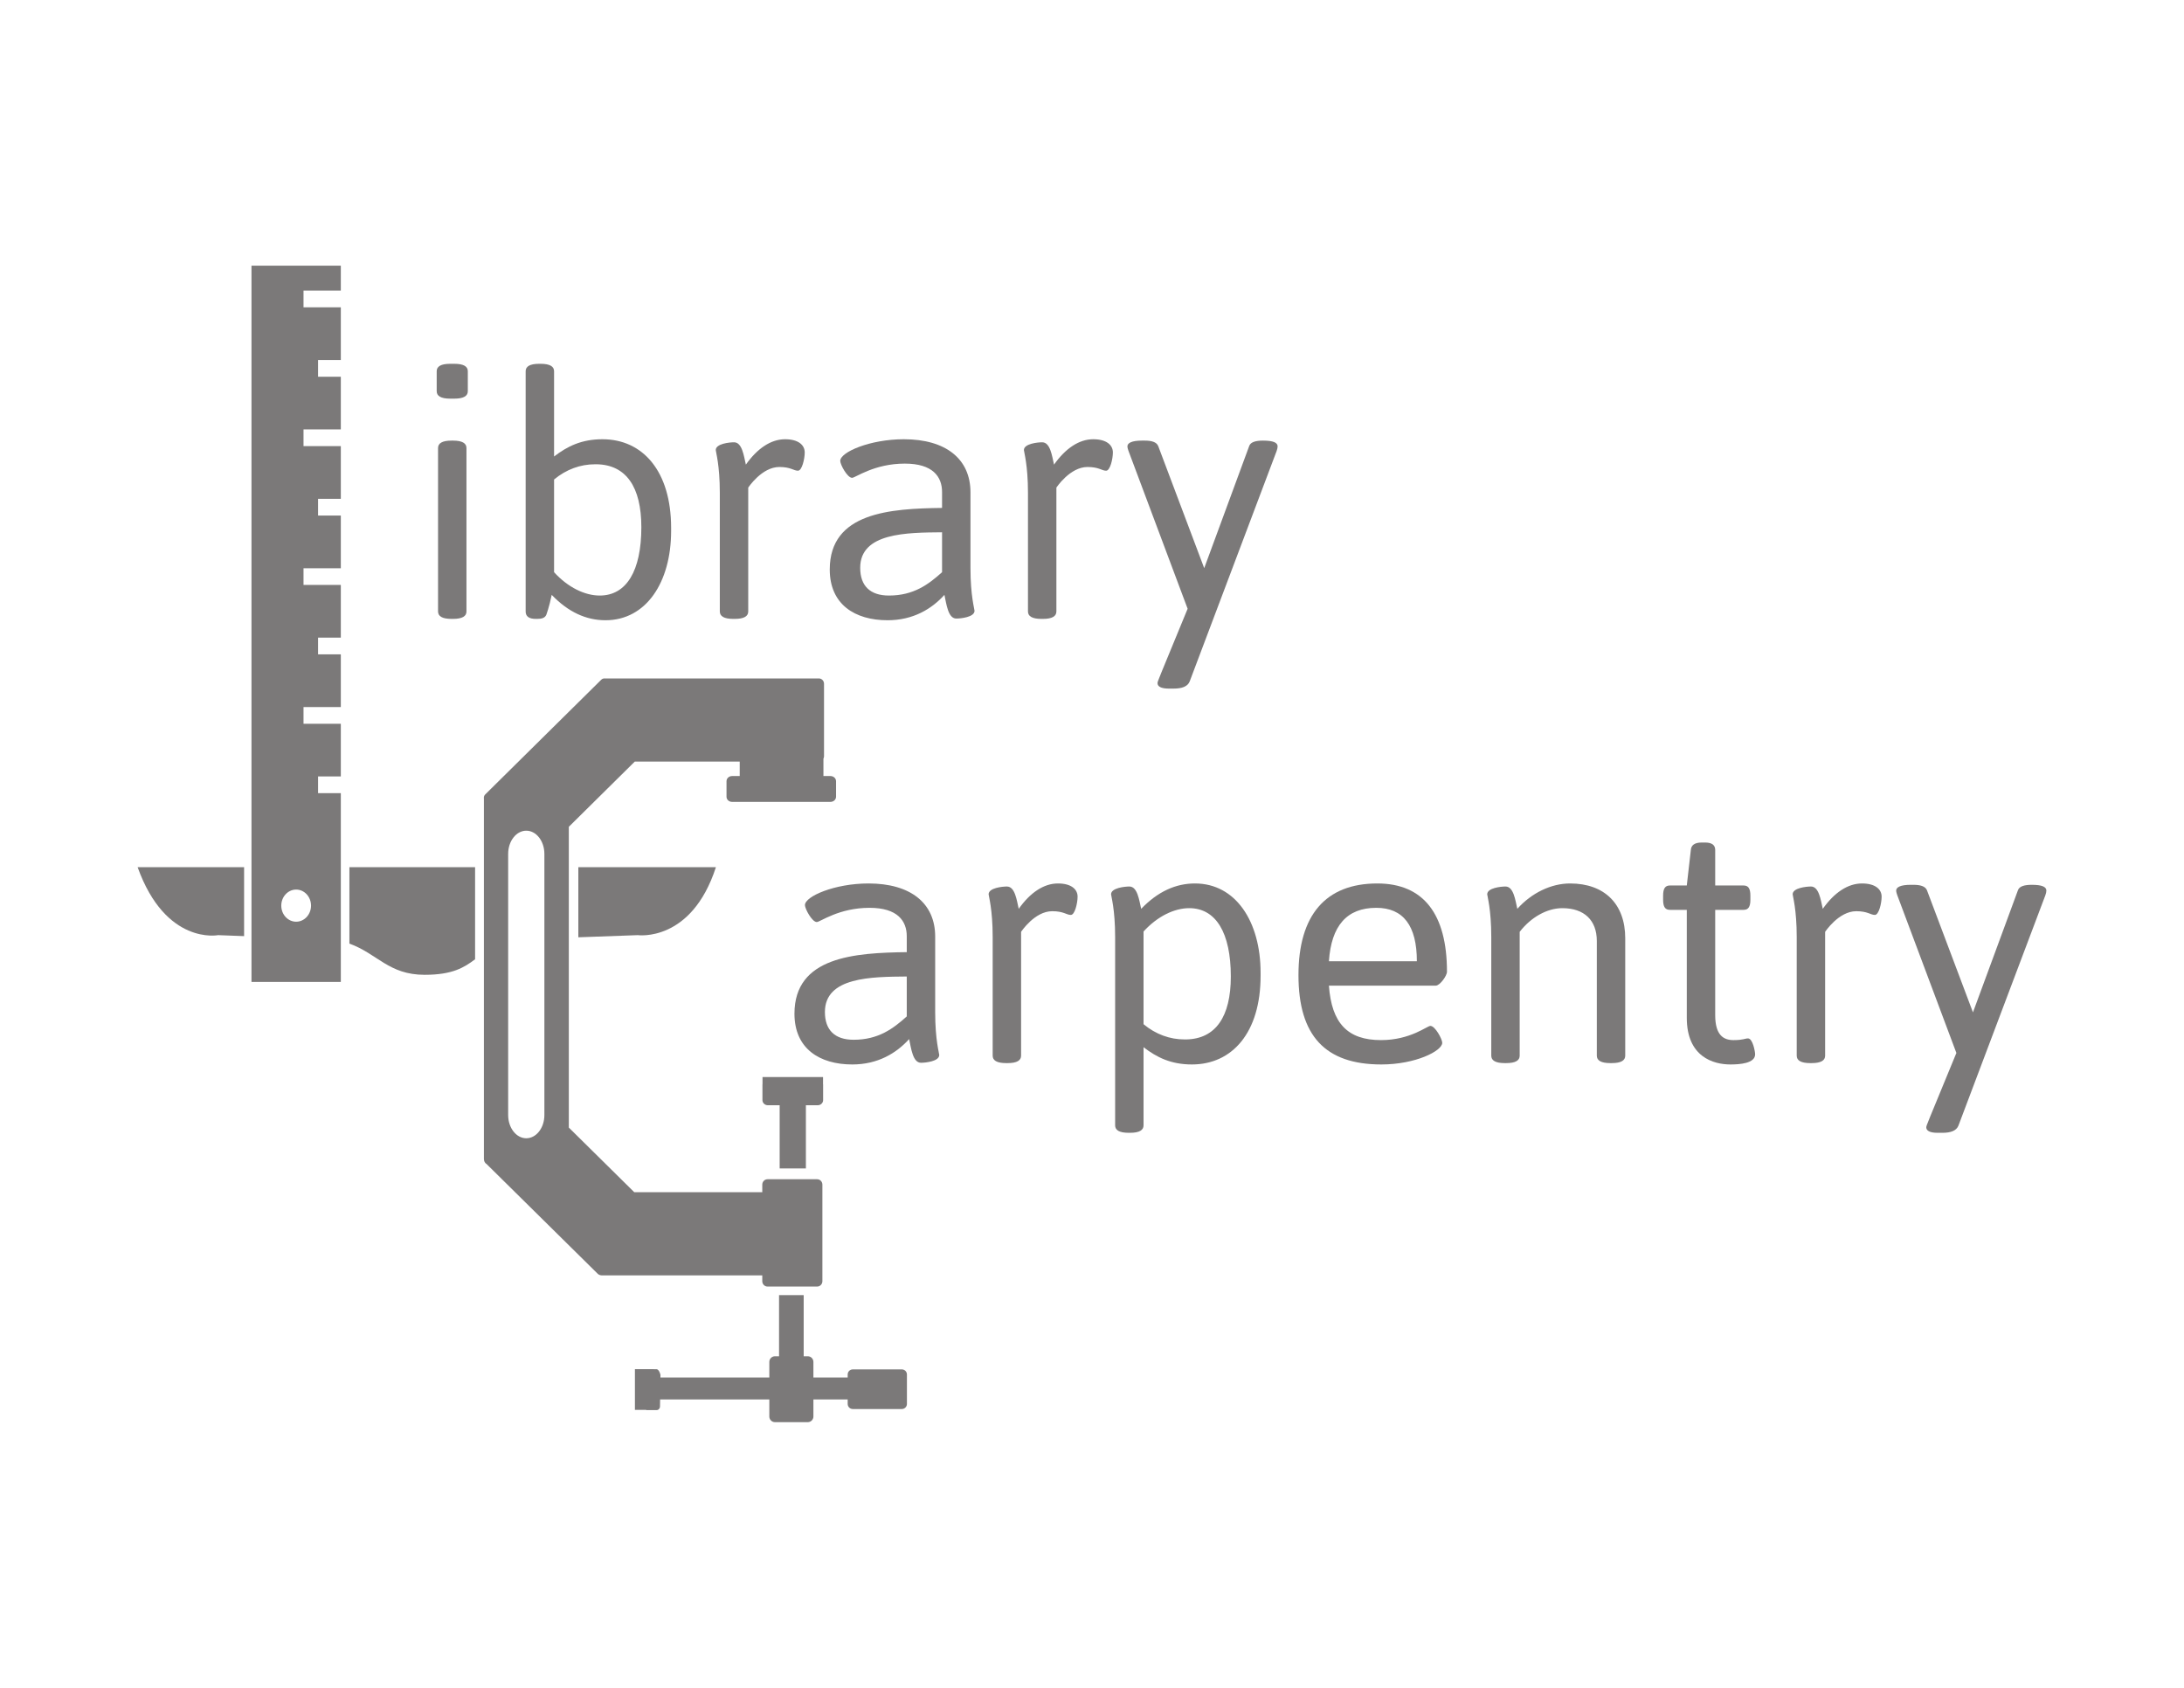
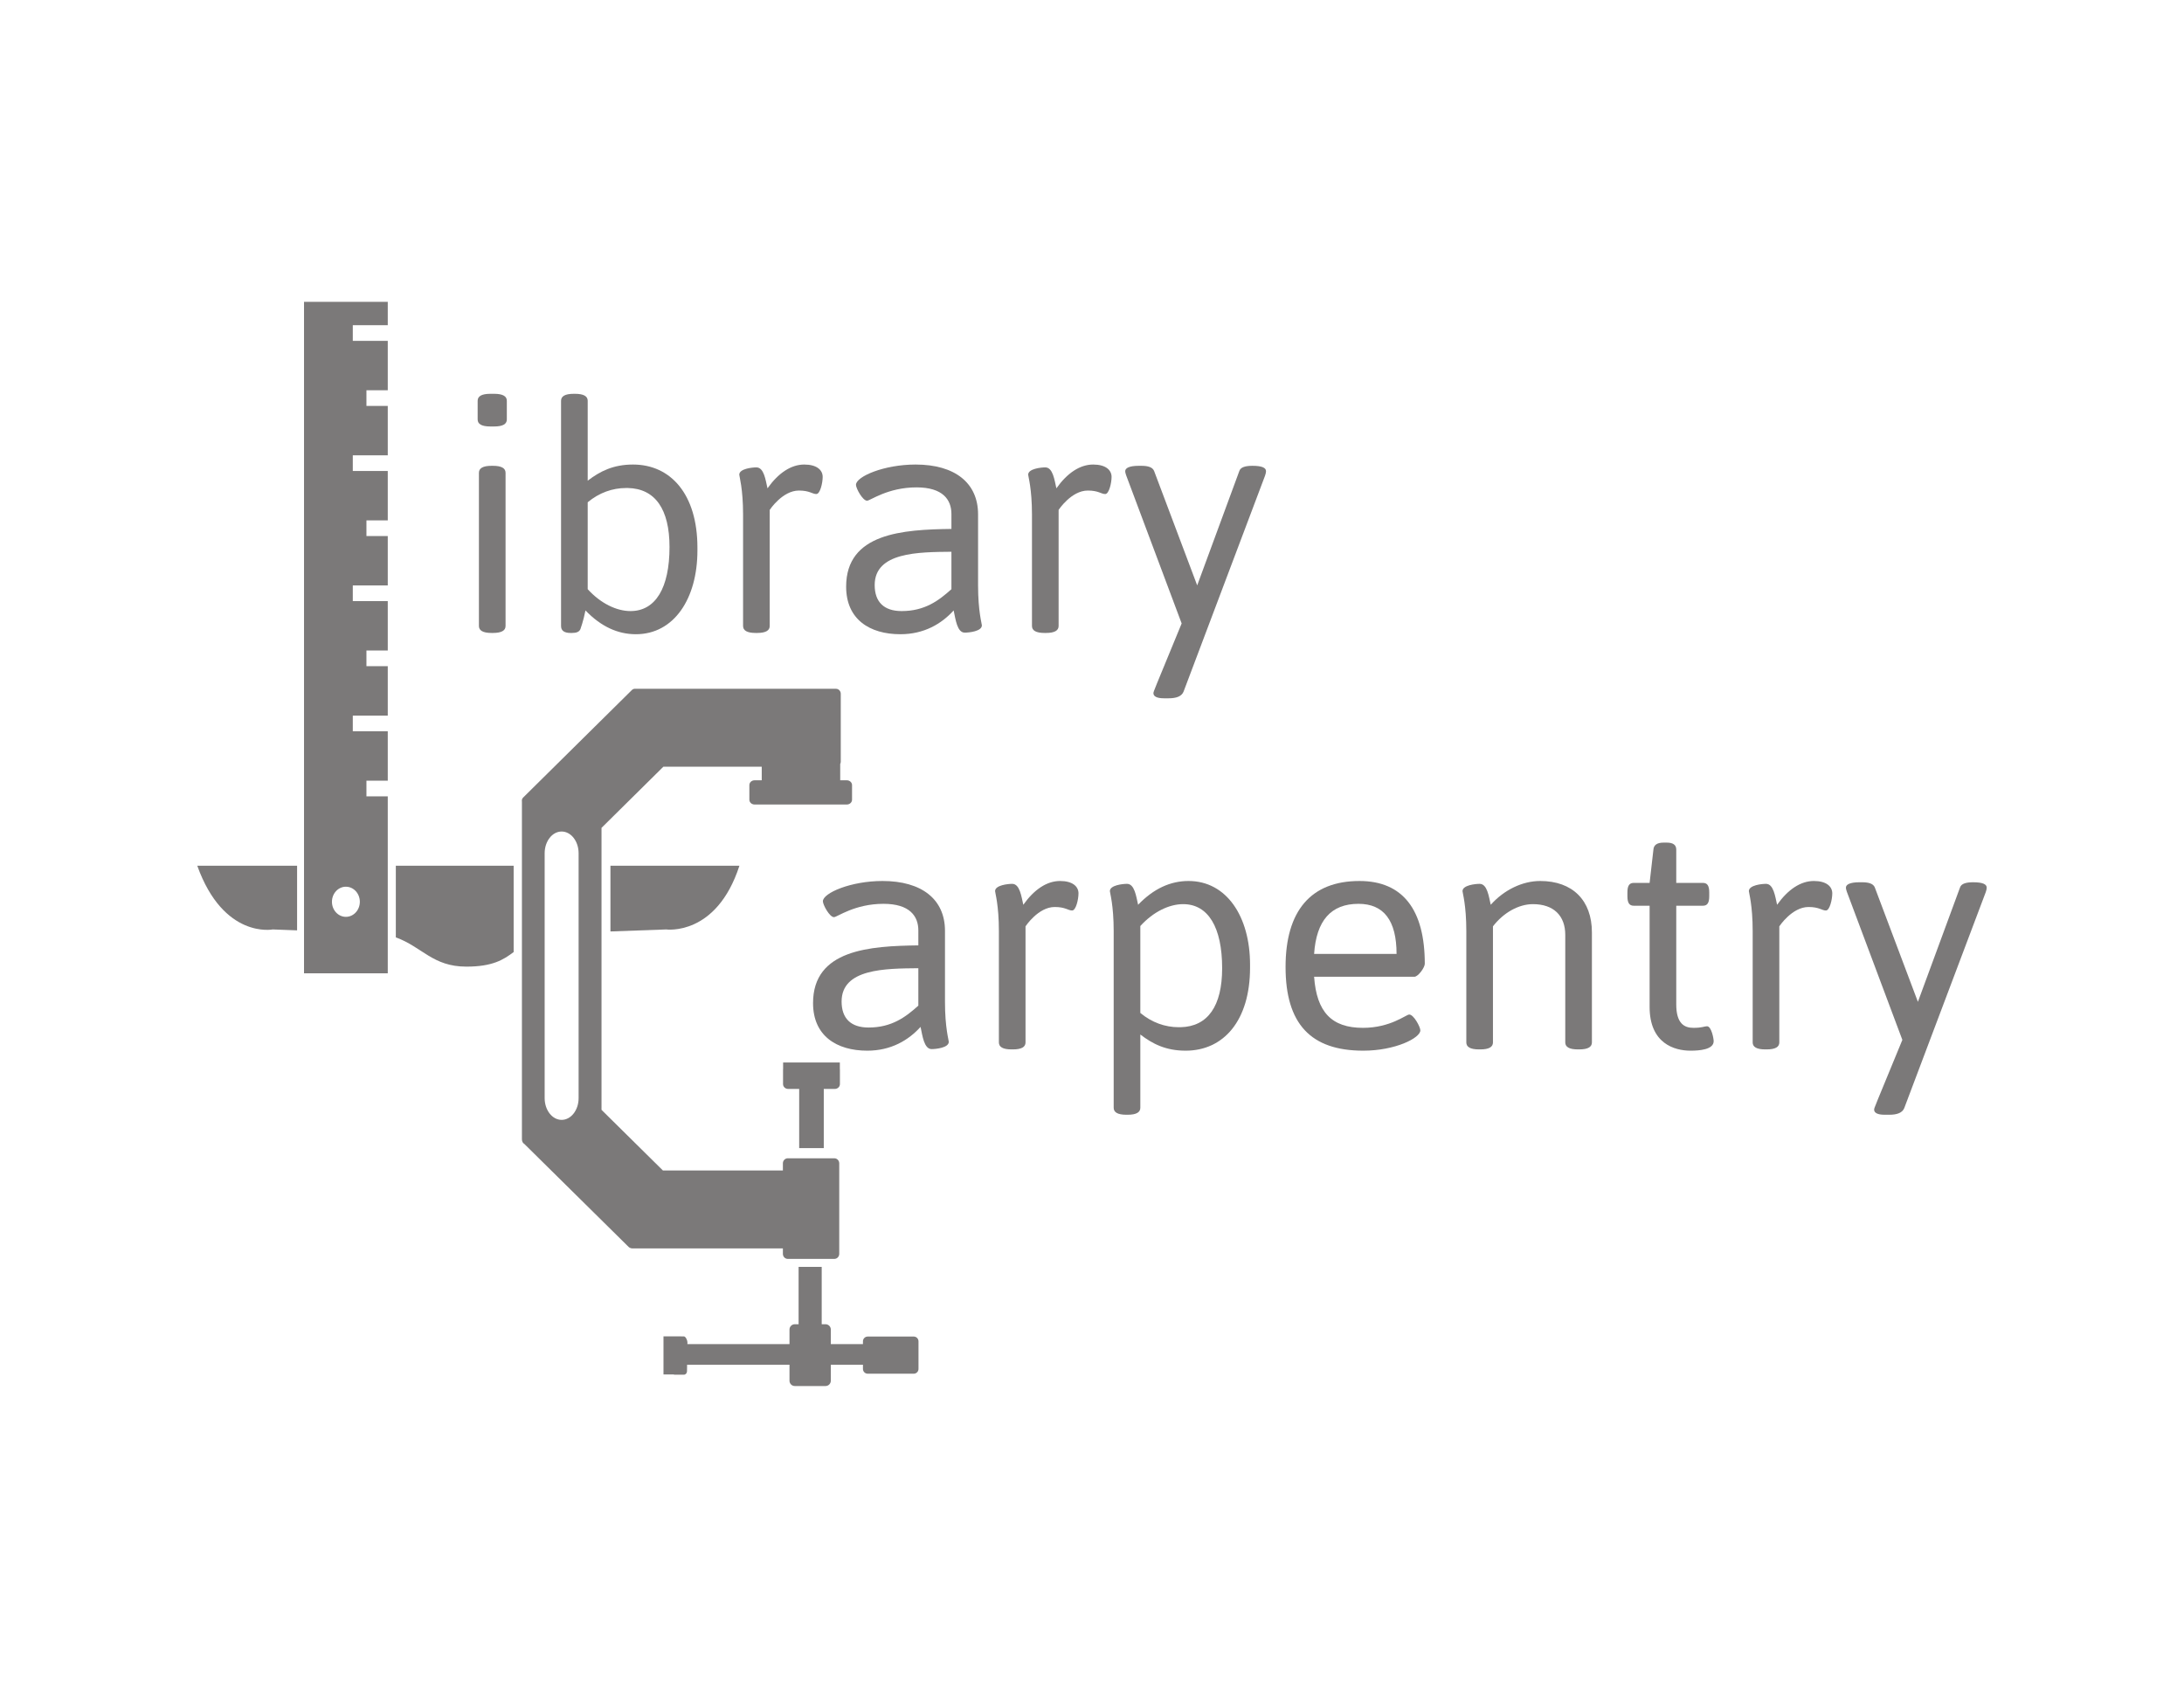
- <svg xmlns="http://www.w3.org/2000/svg" id="svg3355" version="1.1" xml:space="preserve" width="990" height="765" viewBox="0 0 928.125 717.188">
-   <defs id="defs3359">
-     <clipPath clipPathUnits="userSpaceOnUse" id="clipPath3369">
-       <path d="M 0,612 H 792 V 0 H 0 Z" id="path3371" />
+ <svg xmlns="http://www.w3.org/2000/svg" version="1.1" id="svg2" xml:space="preserve" width="1056" height="816" viewBox="0 0 1056 816">
+   <defs id="defs6">
+     <clipPath clipPathUnits="userSpaceOnUse" id="clipPath18">
+       <path d="M 0,612 H 792 V 0 H 0 Z" id="path16" />
    </clipPath>
  </defs>
-   <g id="g3363" transform="matrix(1.25,0,0,-1.25,0,717.1875)">
-     <g id="g3365" transform="translate(-24.75025,-19.12525)">
-       <g id="g3367" clip-path="url(#clipPath3369)">
-         <g id="g3373" transform="translate(314.9707,239.4268)">
-           <path d="M 0,0 C 8.395,0 13.455,3.795 18.055,7.935 V 21.506 C 6.095,21.391 -9.775,21.391 -9.775,9.431 -9.775,3.335 -6.441,0 0,0 m 18.055,29.786 v 5.405 c 0,5.175 -3.105,9.662 -12.651,9.662 -10.465,0 -16.791,-4.832 -17.94,-4.832 -1.61,0 -4.025,4.486 -4.025,5.751 0,2.991 10.12,7.36 21.621,7.36 14.26,0 22.656,-6.67 22.656,-18.055 V 9.315 c 0,-9.43 1.38,-13.916 1.38,-14.49 0,-2.185 -4.715,-2.646 -6.21,-2.646 -2.761,0 -3.335,4.831 -4.026,8.05 -4.37,-4.83 -10.695,-8.625 -19.321,-8.625 -11.155,0 -19.666,5.406 -19.666,17.251 0,19.436 20.586,20.701 38.182,20.931" style="fill:#7b7979;fill-opacity:1;fill-rule:nonzero;stroke:none" id="path3375" />
+   <g id="g10" transform="matrix(1.333333,0,0,-1.333333,0,816)">
+     <g id="g12">
+       <g id="g14" clip-path="url(#clipPath18)">
+         <g id="g20" transform="translate(314.9707,239.4268)">
+           <path d="M 0,0 C 8.395,0 13.455,3.795 18.055,7.935 V 21.506 C 6.095,21.391 -9.775,21.391 -9.775,9.431 -9.775,3.335 -6.441,0 0,0 m 18.055,29.786 v 5.405 c 0,5.175 -3.105,9.662 -12.651,9.662 -10.465,0 -16.791,-4.832 -17.94,-4.832 -1.61,0 -4.025,4.486 -4.025,5.751 0,2.991 10.12,7.36 21.621,7.36 14.26,0 22.656,-6.67 22.656,-18.055 V 9.315 c 0,-9.43 1.38,-13.916 1.38,-14.49 0,-2.185 -4.715,-2.646 -6.21,-2.646 -2.761,0 -3.335,4.831 -4.026,8.05 -4.37,-4.83 -10.695,-8.625 -19.321,-8.625 -11.155,0 -19.666,5.406 -19.666,17.251 0,19.436 20.586,20.701 38.182,20.931" style="fill:#7b7979;fill-opacity:1;fill-rule:nonzero;stroke:none" id="path22" />
        </g>
-         <g id="g3377" transform="translate(362.2344,274.3887)">
-           <path d="m 0,0 c 0,9.43 -1.381,13.915 -1.381,14.49 0,2.186 4.716,2.645 6.211,2.645 2.76,0 3.336,-4.6 4.025,-7.59 3.911,5.52 8.51,8.625 13.34,8.625 4.487,0 6.671,-1.955 6.671,-4.484 0,-2.186 -0.92,-6.211 -2.3,-6.211 C 25.071,7.475 24.15,8.74 20.24,8.74 14.261,8.74 9.66,1.725 9.66,1.725 v -42.092 c 0,-1.611 -1.38,-2.53 -4.599,-2.53 H 4.6 c -3.22,0 -4.6,0.919 -4.6,2.53 z" style="fill:#7b7979;fill-opacity:1;fill-rule:nonzero;stroke:none" id="path3379" />
+         <g id="g24" transform="translate(362.2344,274.3887)">
+           <path d="m 0,0 c 0,9.43 -1.381,13.915 -1.381,14.49 0,2.186 4.716,2.645 6.211,2.645 2.76,0 3.336,-4.6 4.025,-7.59 3.911,5.52 8.51,8.625 13.34,8.625 4.487,0 6.671,-1.955 6.671,-4.484 0,-2.186 -0.92,-6.211 -2.3,-6.211 C 25.071,7.475 24.15,8.74 20.24,8.74 14.261,8.74 9.66,1.725 9.66,1.725 v -42.092 c 0,-1.611 -1.38,-2.53 -4.599,-2.53 H 4.6 c -3.22,0 -4.6,0.919 -4.6,2.53 z" style="fill:#7b7979;fill-opacity:1;fill-rule:nonzero;stroke:none" id="path26" />
        </g>
-         <g id="g3381" transform="translate(427.4404,239.541)">
-           <path d="m 0,0 h 0.69 c 9.89,0.23 15.065,7.706 15.065,21.392 0,14.835 -5.06,23.231 -14.145,23.231 -5.06,0 -10.81,-2.761 -15.526,-7.935 V 5.176 C -9.776,1.726 -4.945,0 0,0 m -13.916,-29.211 c 0,-1.609 -1.38,-2.53 -4.601,-2.53 h -0.459 c -3.22,0 -4.6,0.921 -4.6,2.53 v 64.059 c 0,9.429 -1.38,13.915 -1.38,14.49 0,2.185 4.715,2.644 6.21,2.644 2.761,0 3.335,-4.599 4.025,-7.589 5.636,5.865 11.731,8.625 18.286,8.625 13.801,0 22.311,-12.88 22.311,-30.362 v -1.035 c 0,-19.32 -9.66,-30.131 -23.346,-30.131 -7.131,0 -11.961,2.415 -16.446,5.865 z" style="fill:#7b7979;fill-opacity:1;fill-rule:nonzero;stroke:none" id="path3383" />
+         <g id="g28" transform="translate(427.4404,239.541)">
+           <path d="m 0,0 h 0.69 c 9.89,0.23 15.065,7.706 15.065,21.392 0,14.835 -5.06,23.231 -14.145,23.231 -5.06,0 -10.81,-2.761 -15.526,-7.935 V 5.176 C -9.776,1.726 -4.945,0 0,0 m -13.916,-29.211 c 0,-1.609 -1.38,-2.53 -4.601,-2.53 h -0.459 c -3.22,0 -4.6,0.921 -4.6,2.53 v 64.059 c 0,9.429 -1.38,13.915 -1.38,14.49 0,2.185 4.715,2.644 6.21,2.644 2.761,0 3.335,-4.599 4.025,-7.589 5.636,5.865 11.731,8.625 18.286,8.625 13.801,0 22.311,-12.88 22.311,-30.362 v -1.035 c 0,-19.32 -9.66,-30.131 -23.346,-30.131 -7.131,0 -11.961,2.415 -16.446,5.865 z" style="fill:#7b7979;fill-opacity:1;fill-rule:nonzero;stroke:none" id="path30" />
        </g>
-         <g id="g3385" transform="translate(506.4453,266.1074)">
-           <path d="M 0,0 C 0,12.076 -4.6,18.172 -13.801,18.172 -23.806,18.172 -29.096,12.076 -29.9,0 Z m -13.455,26.451 c 15.756,0 23.691,-10.465 23.691,-30.015 0,-1.381 -2.416,-4.715 -3.795,-4.715 H -29.9 c 0.92,-12.766 6.324,-18.517 17.711,-18.517 10.004,0 15.64,4.83 16.79,4.83 1.61,0 4.025,-4.485 4.025,-5.75 0,-2.761 -9.085,-7.36 -20.701,-7.36 -19.091,0 -28.177,9.775 -28.177,30.361 0,20.356 9.201,31.166 26.797,31.166" style="fill:#7b7979;fill-opacity:1;fill-rule:nonzero;stroke:none" id="path3387" />
+         <g id="g32" transform="translate(506.4453,266.1074)">
+           <path d="M 0,0 C 0,12.076 -4.6,18.172 -13.801,18.172 -23.806,18.172 -29.096,12.076 -29.9,0 Z m -13.455,26.451 c 15.756,0 23.691,-10.465 23.691,-30.015 0,-1.381 -2.416,-4.715 -3.795,-4.715 H -29.9 c 0.92,-12.766 6.324,-18.517 17.711,-18.517 10.004,0 15.64,4.83 16.79,4.83 1.61,0 4.025,-4.485 4.025,-5.75 0,-2.761 -9.085,-7.36 -20.701,-7.36 -19.091,0 -28.177,9.775 -28.177,30.361 0,20.356 9.201,31.166 26.797,31.166" style="fill:#7b7979;fill-opacity:1;fill-rule:nonzero;stroke:none" id="path34" />
        </g>
-         <g id="g3389" transform="translate(531.7422,274.3887)">
-           <path d="m 0,0 c 0,9.43 -1.38,13.915 -1.38,14.49 0,2.186 4.716,2.645 6.21,2.645 2.761,0 3.336,-4.6 4.025,-7.59 4.831,5.405 11.501,8.625 17.942,8.625 11.73,0 18.746,-7.015 18.746,-18.631 v -39.906 c 0,-1.611 -1.381,-2.53 -4.601,-2.53 h -0.46 c -3.22,0 -4.6,0.919 -4.6,2.53 v 38.986 c 0,7.016 -4.255,11.156 -11.731,11.156 -5.174,0 -10.695,-3.105 -14.491,-8.05 v -42.092 c 0,-1.611 -1.379,-2.53 -4.599,-2.53 h -0.46 c -3.22,0 -4.601,0.919 -4.601,2.53 z" style="fill:#7b7979;fill-opacity:1;fill-rule:nonzero;stroke:none" id="path3391" />
+         <g id="g36" transform="translate(531.7422,274.3887)">
+           <path d="m 0,0 c 0,9.43 -1.38,13.915 -1.38,14.49 0,2.186 4.716,2.645 6.21,2.645 2.761,0 3.336,-4.6 4.025,-7.59 4.831,5.405 11.501,8.625 17.942,8.625 11.73,0 18.746,-7.015 18.746,-18.631 v -39.906 c 0,-1.611 -1.381,-2.53 -4.601,-2.53 h -0.46 c -3.22,0 -4.6,0.919 -4.6,2.53 v 38.986 c 0,7.016 -4.255,11.156 -11.731,11.156 -5.174,0 -10.695,-3.105 -14.491,-8.05 v -42.092 c 0,-1.611 -1.379,-2.53 -4.599,-2.53 h -0.46 c -3.22,0 -4.601,0.919 -4.601,2.53 z" style="fill:#7b7979;fill-opacity:1;fill-rule:nonzero;stroke:none" id="path38" />
        </g>
-         <g id="g3393" transform="translate(598.2119,283.5889)">
-           <path d="M 0,0 H -5.751 C -7.36,0 -8.05,1.034 -8.05,3.45 v 1.38 c 0,2.415 0.69,3.45 2.299,3.45 L 0,8.28 1.38,20.356 c 0.115,1.61 1.266,2.53 3.68,2.53 h 1.15 c 2.416,0 3.45,-0.92 3.45,-2.53 V 8.28 h 9.661 c 1.61,0 2.3,-1.035 2.3,-3.45 V 3.45 C 21.621,1.034 20.931,0 19.321,0 H 9.66 v -35.767 c 0,-6.9 2.876,-8.51 6.21,-8.51 3.336,0 3.91,0.575 4.945,0.575 1.611,0 2.416,-4.486 2.416,-5.405 0,-3.106 -5.291,-3.451 -8.396,-3.451 C 9.085,-52.558 0,-50.027 0,-36.687 Z" style="fill:#7b7979;fill-opacity:1;fill-rule:nonzero;stroke:none" id="path3395" />
+         <g id="g40" transform="translate(598.2119,283.5889)">
+           <path d="M 0,0 H -5.751 C -7.36,0 -8.05,1.034 -8.05,3.45 v 1.38 c 0,2.415 0.69,3.45 2.299,3.45 L 0,8.28 1.38,20.356 c 0.115,1.61 1.266,2.53 3.68,2.53 h 1.15 c 2.416,0 3.45,-0.92 3.45,-2.53 V 8.28 h 9.661 c 1.61,0 2.3,-1.035 2.3,-3.45 V 3.45 C 21.621,1.034 20.931,0 19.321,0 H 9.66 v -35.767 c 0,-6.9 2.876,-8.51 6.21,-8.51 3.336,0 3.91,0.575 4.945,0.575 1.611,0 2.416,-4.486 2.416,-5.405 0,-3.106 -5.291,-3.451 -8.396,-3.451 C 9.085,-52.558 0,-50.027 0,-36.687 Z" style="fill:#7b7979;fill-opacity:1;fill-rule:nonzero;stroke:none" id="path42" />
        </g>
-         <g id="g3397" transform="translate(635.5859,274.3887)">
-           <path d="m 0,0 c 0,9.43 -1.38,13.915 -1.38,14.49 0,2.186 4.716,2.645 6.21,2.645 2.761,0 3.336,-4.6 4.025,-7.59 3.911,5.52 8.511,8.625 13.341,8.625 4.486,0 6.671,-1.955 6.671,-4.484 0,-2.186 -0.92,-6.211 -2.301,-6.211 -1.494,0 -2.415,1.265 -6.325,1.265 C 14.262,8.74 9.66,1.725 9.66,1.725 v -42.092 c 0,-1.611 -1.379,-2.53 -4.599,-2.53 h -0.46 c -3.22,0 -4.601,0.919 -4.601,2.53 z" style="fill:#7b7979;fill-opacity:1;fill-rule:nonzero;stroke:none" id="path3399" />
+         <g id="g44" transform="translate(635.5859,274.3887)">
+           <path d="m 0,0 c 0,9.43 -1.38,13.915 -1.38,14.49 0,2.186 4.716,2.645 6.21,2.645 2.761,0 3.336,-4.6 4.025,-7.59 3.911,5.52 8.511,8.625 13.341,8.625 4.486,0 6.671,-1.955 6.671,-4.484 0,-2.186 -0.92,-6.211 -2.301,-6.211 -1.494,0 -2.415,1.265 -6.325,1.265 C 14.262,8.74 9.66,1.725 9.66,1.725 v -42.092 c 0,-1.611 -1.379,-2.53 -4.599,-2.53 h -0.46 c -3.22,0 -4.601,0.919 -4.601,2.53 z" style="fill:#7b7979;fill-opacity:1;fill-rule:nonzero;stroke:none" id="path46" />
        </g>
-         <g id="g3401" transform="translate(669.7402,288.6484)">
-           <path d="m 0,0 c -0.114,0.346 -0.344,1.035 -0.344,1.496 0,1.15 1.494,1.955 4.945,1.955 h 0.92 c 2.299,0 4.025,-0.461 4.6,-1.841 L 25.762,-39.906 41.057,1.61 c 0.461,1.38 2.3,1.841 4.716,1.841 3.45,0 4.946,-0.69 4.946,-1.955 0,-0.461 -0.115,-0.92 -0.346,-1.611 L 20.816,-78.434 c -0.689,-1.724 -2.644,-2.415 -5.404,-2.415 h -1.726 c -2.53,0 -3.795,0.691 -3.795,1.841 0,0.69 0.23,0.92 10.236,25.301 z" style="fill:#7b7979;fill-opacity:1;fill-rule:nonzero;stroke:none" id="path3403" />
+         <g id="g48" transform="translate(669.7402,288.6484)">
+           <path d="m 0,0 c -0.114,0.346 -0.344,1.035 -0.344,1.496 0,1.15 1.494,1.955 4.945,1.955 h 0.92 c 2.299,0 4.025,-0.461 4.6,-1.841 L 25.762,-39.906 41.057,1.61 c 0.461,1.38 2.3,1.841 4.716,1.841 3.45,0 4.946,-0.69 4.946,-1.955 0,-0.461 -0.115,-0.92 -0.346,-1.611 L 20.816,-78.434 c -0.689,-1.724 -2.644,-2.415 -5.404,-2.415 h -1.726 c -2.53,0 -3.795,0.691 -3.795,1.841 0,0.69 0.23,0.92 10.236,25.301 z" style="fill:#7b7979;fill-opacity:1;fill-rule:nonzero;stroke:none" id="path50" />
        </g>
-         <g id="g3405" transform="translate(173.6738,440.5723)">
-           <path d="m 0,0 c 0,1.609 1.381,2.529 4.602,2.529 h 0.459 c 3.22,0 4.6,-0.92 4.6,-2.529 v -55.548 c 0,-1.61 -1.38,-2.53 -4.6,-2.53 H 4.602 c -3.221,0 -4.602,0.92 -4.602,2.53 z m -0.459,19.32 v 6.785 c 0,1.611 1.38,2.531 4.6,2.531 h 1.38 c 3.22,0 4.6,-0.92 4.6,-2.531 V 19.32 c 0,-1.609 -1.38,-2.529 -4.6,-2.529 h -1.38 c -3.22,0 -4.6,0.92 -4.6,2.529" style="fill:#7b7979;fill-opacity:1;fill-rule:nonzero;stroke:none" id="path3407" />
+         <g id="g52" transform="translate(173.6738,440.5723)">
+           <path d="m 0,0 c 0,1.609 1.381,2.529 4.602,2.529 h 0.459 c 3.22,0 4.6,-0.92 4.6,-2.529 v -55.548 c 0,-1.61 -1.38,-2.53 -4.6,-2.53 H 4.602 c -3.221,0 -4.602,0.92 -4.602,2.53 z m -0.459,19.32 v 6.785 c 0,1.611 1.38,2.531 4.6,2.531 h 1.38 c 3.22,0 4.6,-0.92 4.6,-2.531 V 19.32 c 0,-1.609 -1.38,-2.529 -4.6,-2.529 h -1.38 c -3.22,0 -4.6,0.92 -4.6,2.529" style="fill:#7b7979;fill-opacity:1;fill-rule:nonzero;stroke:none" id="path54" />
        </g>
-         <g id="g3409" transform="translate(228.6465,390.4297)">
-           <path d="m 0,0 c 9.084,0 14.145,8.395 14.145,23.23 0,13.686 -5.175,21.163 -15.066,21.392 h -0.69 c -4.946,0 -9.776,-1.726 -13.915,-5.175 V 7.936 C -10.811,2.76 -5.061,0 0,0 m -25.188,76.248 c 0,1.61 1.381,2.53 4.601,2.53 h 0.46 c 3.221,0 4.601,-0.92 4.601,-2.53 v -28.98 c 4.485,3.449 9.315,5.865 16.446,5.865 13.685,0 23.346,-10.811 23.346,-30.132 v -1.035 c 0,-17.482 -8.511,-30.362 -22.311,-30.362 -6.557,0 -12.651,2.761 -18.287,8.626 -0.805,-4.025 -1.84,-6.786 -1.84,-6.786 -0.46,-1.034 -1.494,-1.38 -3.105,-1.38 h -0.459 c -2.416,0 -3.452,0.92 -3.452,2.531 z" style="fill:#7b7979;fill-opacity:1;fill-rule:nonzero;stroke:none" id="path3411" />
+         <g id="g56" transform="translate(228.6465,390.4297)">
+           <path d="m 0,0 c 9.084,0 14.145,8.395 14.145,23.23 0,13.686 -5.175,21.163 -15.066,21.392 h -0.69 c -4.946,0 -9.776,-1.726 -13.915,-5.175 V 7.936 C -10.811,2.76 -5.061,0 0,0 m -25.188,76.248 c 0,1.61 1.381,2.53 4.601,2.53 h 0.46 c 3.221,0 4.601,-0.92 4.601,-2.53 v -28.98 c 4.485,3.449 9.315,5.865 16.446,5.865 13.685,0 23.346,-10.811 23.346,-30.132 v -1.035 c 0,-17.482 -8.511,-30.362 -22.311,-30.362 -6.557,0 -12.651,2.761 -18.287,8.626 -0.805,-4.025 -1.84,-6.786 -1.84,-6.786 -0.46,-1.034 -1.494,-1.38 -3.105,-1.38 h -0.459 c -2.416,0 -3.452,0.92 -3.452,2.531 z" style="fill:#7b7979;fill-opacity:1;fill-rule:nonzero;stroke:none" id="path58" />
        </g>
-         <g id="g3413" transform="translate(269.4678,425.3906)">
-           <path d="m 0,0 c 0,9.432 -1.38,13.916 -1.38,14.491 0,2.185 4.715,2.646 6.21,2.646 2.761,0 3.335,-4.601 4.025,-7.591 3.911,5.52 8.511,8.626 13.341,8.626 4.485,0 6.67,-1.955 6.67,-4.486 0,-2.185 -0.92,-6.209 -2.3,-6.209 -1.495,0 -2.415,1.263 -6.325,1.263 C 14.261,8.74 9.66,1.726 9.66,1.726 v -42.092 c 0,-1.611 -1.38,-2.53 -4.6,-2.53 H 4.601 C 1.38,-42.896 0,-41.977 0,-40.366 Z" style="fill:#7b7979;fill-opacity:1;fill-rule:nonzero;stroke:none" id="path3415" />
+         <g id="g60" transform="translate(269.4678,425.3906)">
+           <path d="m 0,0 c 0,9.432 -1.38,13.916 -1.38,14.491 0,2.185 4.715,2.646 6.21,2.646 2.761,0 3.335,-4.601 4.025,-7.591 3.911,5.52 8.511,8.626 13.341,8.626 4.485,0 6.67,-1.955 6.67,-4.486 0,-2.185 -0.92,-6.209 -2.3,-6.209 -1.495,0 -2.415,1.263 -6.325,1.263 C 14.261,8.74 9.66,1.726 9.66,1.726 v -42.092 c 0,-1.611 -1.38,-2.53 -4.6,-2.53 H 4.601 C 1.38,-42.896 0,-41.977 0,-40.366 Z" style="fill:#7b7979;fill-opacity:1;fill-rule:nonzero;stroke:none" id="path62" />
        </g>
-         <g id="g3417" transform="translate(326.9688,390.4297)">
-           <path d="m 0,0 c 8.395,0 13.455,3.795 18.055,7.936 v 13.57 C 6.095,21.391 -9.775,21.391 -9.775,9.43 -9.775,3.335 -6.441,0 0,0 m 18.055,29.786 v 5.405 c 0,5.176 -3.105,9.661 -12.651,9.661 -10.465,0 -16.791,-4.831 -17.94,-4.831 -1.61,0 -4.025,4.486 -4.025,5.75 0,2.991 10.12,7.362 21.621,7.362 14.26,0 22.656,-6.671 22.656,-18.057 V 9.315 c 0,-9.43 1.38,-13.916 1.38,-14.491 0,-2.184 -4.715,-2.644 -6.21,-2.644 -2.761,0 -3.335,4.83 -4.026,8.05 -4.37,-4.831 -10.695,-8.626 -19.321,-8.626 -11.155,0 -19.666,5.406 -19.666,17.251 0,19.436 20.586,20.702 38.182,20.931" style="fill:#7b7979;fill-opacity:1;fill-rule:nonzero;stroke:none" id="path3419" />
+         <g id="g64" transform="translate(326.9688,390.4297)">
+           <path d="m 0,0 c 8.395,0 13.455,3.795 18.055,7.936 v 13.57 C 6.095,21.391 -9.775,21.391 -9.775,9.43 -9.775,3.335 -6.441,0 0,0 m 18.055,29.786 v 5.405 c 0,5.176 -3.105,9.661 -12.651,9.661 -10.465,0 -16.791,-4.831 -17.94,-4.831 -1.61,0 -4.025,4.486 -4.025,5.75 0,2.991 10.12,7.362 21.621,7.362 14.26,0 22.656,-6.671 22.656,-18.057 V 9.315 c 0,-9.43 1.38,-13.916 1.38,-14.491 0,-2.184 -4.715,-2.644 -6.21,-2.644 -2.761,0 -3.335,4.83 -4.026,8.05 -4.37,-4.831 -10.695,-8.626 -19.321,-8.626 -11.155,0 -19.666,5.406 -19.666,17.251 0,19.436 20.586,20.702 38.182,20.931" style="fill:#7b7979;fill-opacity:1;fill-rule:nonzero;stroke:none" id="path66" />
        </g>
-         <g id="g3421" transform="translate(374.2324,425.3906)">
-           <path d="m 0,0 c 0,9.432 -1.381,13.916 -1.381,14.491 0,2.185 4.716,2.646 6.211,2.646 2.76,0 3.336,-4.601 4.025,-7.591 3.911,5.52 8.51,8.626 13.34,8.626 4.487,0 6.671,-1.955 6.671,-4.486 0,-2.185 -0.92,-6.209 -2.3,-6.209 C 25.071,7.477 24.15,8.74 20.24,8.74 14.261,8.74 9.66,1.726 9.66,1.726 v -42.092 c 0,-1.611 -1.38,-2.53 -4.599,-2.53 H 4.6 c -3.22,0 -4.6,0.919 -4.6,2.53 z" style="fill:#7b7979;fill-opacity:1;fill-rule:nonzero;stroke:none" id="path3423" />
+         <g id="g68" transform="translate(374.2324,425.3906)">
+           <path d="m 0,0 c 0,9.432 -1.381,13.916 -1.381,14.491 0,2.185 4.716,2.646 6.211,2.646 2.76,0 3.336,-4.601 4.025,-7.591 3.911,5.52 8.51,8.626 13.34,8.626 4.487,0 6.671,-1.955 6.671,-4.486 0,-2.185 -0.92,-6.209 -2.3,-6.209 C 25.071,7.477 24.15,8.74 20.24,8.74 14.261,8.74 9.66,1.726 9.66,1.726 v -42.092 c 0,-1.611 -1.38,-2.53 -4.599,-2.53 H 4.6 c -3.22,0 -4.6,0.919 -4.6,2.53 z" style="fill:#7b7979;fill-opacity:1;fill-rule:nonzero;stroke:none" id="path70" />
        </g>
-         <g id="g3425" transform="translate(408.3867,439.6523)">
-           <path d="m 0,0 c -0.115,0.345 -0.345,1.035 -0.345,1.494 0,1.151 1.495,1.955 4.945,1.955 h 0.921 c 2.299,0 4.024,-0.459 4.6,-1.84 L 25.762,-39.907 41.057,1.609 c 0.461,1.381 2.3,1.84 4.715,1.84 3.451,0 4.945,-0.689 4.945,-1.955 0,-0.459 -0.114,-0.92 -0.344,-1.609 L 20.816,-78.434 c -0.69,-1.725 -2.645,-2.416 -5.406,-2.416 h -1.724 c -2.53,0 -3.795,0.691 -3.795,1.84 0,0.691 0.23,0.92 10.235,25.302 z" style="fill:#7b7979;fill-opacity:1;fill-rule:nonzero;stroke:none" id="path3427" />
+         <g id="g72" transform="translate(408.3867,439.6523)">
+           <path d="m 0,0 c -0.115,0.345 -0.345,1.035 -0.345,1.494 0,1.151 1.495,1.955 4.945,1.955 h 0.921 c 2.299,0 4.024,-0.459 4.6,-1.84 L 25.762,-39.907 41.057,1.609 c 0.461,1.381 2.3,1.84 4.715,1.84 3.451,0 4.945,-0.689 4.945,-1.955 0,-0.459 -0.114,-0.92 -0.344,-1.609 L 20.816,-78.434 c -0.69,-1.725 -2.645,-2.416 -5.406,-2.416 h -1.724 c -2.53,0 -3.795,0.691 -3.795,1.84 0,0.691 0.23,0.92 10.235,25.302 z" style="fill:#7b7979;fill-opacity:1;fill-rule:nonzero;stroke:none" id="path74" />
        </g>
-         <g id="g3429" transform="translate(268.1396,298.084)">
-           <path d="m 0,0 h -46.771 v -23.824 l 20.206,0.731 c 0,0 18.242,-2.564 26.565,23.093" style="fill:#7b7979;fill-opacity:1;fill-rule:nonzero;stroke:none" id="path3431" />
+         <g id="g76" transform="translate(268.1396,298.084)">
+           <path d="m 0,0 h -46.771 v -23.824 l 20.206,0.731 c 0,0 18.242,-2.564 26.565,23.093" style="fill:#7b7979;fill-opacity:1;fill-rule:nonzero;stroke:none" id="path78" />
        </g>
-         <g id="g3433" transform="translate(186.2686,298.084)">
-           <path d="m 0,0 h -42.728 v -25.971 c 9.594,-3.48 13.341,-10.605 25.592,-10.605 9.515,0 13.448,2.511 17.136,5.279 z" style="fill:#7b7979;fill-opacity:1;fill-rule:nonzero;stroke:none" id="path3435" />
+         <g id="g80" transform="translate(186.2686,298.084)">
+           <path d="m 0,0 h -42.728 v -25.971 c 9.594,-3.48 13.341,-10.605 25.592,-10.605 9.515,0 13.448,2.511 17.136,5.279 z" style="fill:#7b7979;fill-opacity:1;fill-rule:nonzero;stroke:none" id="path82" />
        </g>
-         <g id="g3437" transform="translate(209.8252,213.8242)">
-           <path d="m 0,0 c 0,-4.353 -2.758,-7.882 -6.156,-7.882 -3.4,0 -6.157,3.529 -6.157,7.882 v 88.789 c 0,4.357 2.757,7.885 6.157,7.885 3.398,0 6.156,-3.528 6.156,-7.885 z m 97.275,115.246 h -2.406 v 5.904 c 0.123,0.248 0.2,0.528 0.2,0.827 v 24.638 c 0,1 -0.78,1.811 -1.744,1.811 H 20.678 c -0.499,0.054 -0.99,-0.082 -1.342,-0.432 l -39.469,-39.023 c -0.385,-0.381 -0.516,-0.926 -0.424,-1.473 V -14.907 c 0,-0.786 0.368,-1.451 0.879,-1.705 l 37.85,-37.372 c 0.118,-0.117 0.256,-0.2 0.402,-0.267 0.25,-0.142 0.533,-0.23 0.84,-0.23 h 54.664 v -1.984 c 0,-1.01 0.798,-1.828 1.783,-1.828 h 16.87 c 0.986,0 1.784,0.818 1.784,1.828 v 32.827 c 0,1.011 -0.798,1.828 -1.784,1.828 h -16.87 c -0.985,0 -1.783,-0.817 -1.783,-1.828 v -2.586 H 30.566 L 8.307,-4.243 V 97.994 l 22.425,22.172 h 35.677 v -4.92 h -2.608 c -1.039,0 -1.881,-0.779 -1.881,-1.744 v -5.291 c 0,-0.965 0.842,-1.744 1.881,-1.744 h 33.474 c 1.038,0 1.883,0.779 1.883,1.744 v 5.291 c 0,0.965 -0.845,1.744 -1.883,1.744" style="fill:#7b7979;fill-opacity:1;fill-rule:nonzero;stroke:none" id="path3439" />
+         <g id="g84" transform="translate(209.8252,213.8242)">
+           <path d="m 0,0 c 0,-4.353 -2.758,-7.882 -6.156,-7.882 -3.4,0 -6.157,3.529 -6.157,7.882 v 88.789 c 0,4.357 2.757,7.885 6.157,7.885 3.398,0 6.156,-3.528 6.156,-7.885 z m 97.275,115.246 h -2.406 v 5.904 c 0.123,0.248 0.2,0.528 0.2,0.827 v 24.638 c 0,1 -0.78,1.811 -1.744,1.811 H 20.678 c -0.499,0.054 -0.99,-0.082 -1.342,-0.432 l -39.469,-39.023 c -0.385,-0.381 -0.516,-0.926 -0.424,-1.473 V -14.907 c 0,-0.786 0.368,-1.451 0.879,-1.705 l 37.85,-37.372 c 0.118,-0.117 0.256,-0.2 0.402,-0.267 0.25,-0.142 0.533,-0.23 0.84,-0.23 h 54.664 v -1.984 c 0,-1.01 0.798,-1.828 1.783,-1.828 h 16.87 c 0.986,0 1.784,0.818 1.784,1.828 v 32.827 c 0,1.011 -0.798,1.828 -1.784,1.828 h -16.87 c -0.985,0 -1.783,-0.817 -1.783,-1.828 v -2.586 H 30.566 L 8.307,-4.243 V 97.994 l 22.425,22.172 h 35.677 v -4.92 h -2.608 c -1.039,0 -1.881,-0.779 -1.881,-1.744 v -5.291 c 0,-0.965 0.842,-1.744 1.881,-1.744 h 33.474 c 1.038,0 1.883,0.779 1.883,1.744 v 5.291 c 0,0.965 -0.845,1.744 -1.883,1.744" style="fill:#7b7979;fill-opacity:1;fill-rule:nonzero;stroke:none" id="path86" />
        </g>
-         <g id="g3441" transform="translate(130.4912,285.0215)">
-           <path d="m 0,0 c 0,-3.017 -2.265,-5.463 -5.058,-5.463 -2.793,0 -5.056,2.446 -5.056,5.463 0,3.016 2.263,5.461 5.056,5.461 C -2.265,5.461 0,3.016 0,0 m 10.128,209.072 v 8.47 H -20.243 V -25.936 h 30.371 v 64.17 H 2.394 v 5.678 h 7.734 V 61.827 H -2.553 v 5.679 H 10.128 V 85.421 H 2.394 v 5.681 h 7.734 v 17.914 H -2.553 v 5.679 h 12.681 v 17.914 H 2.394 v 5.68 h 7.734 v 17.914 H -2.553 v 5.68 h 12.681 v 17.914 H 2.394 v 5.681 h 7.734 v 17.916 H -2.553 v 5.678 z" style="fill:#7b7979;fill-opacity:1;fill-rule:nonzero;stroke:none" id="path3443" />
+         <g id="g88" transform="translate(130.4912,285.0215)">
+           <path d="m 0,0 c 0,-3.017 -2.265,-5.463 -5.058,-5.463 -2.793,0 -5.056,2.446 -5.056,5.463 0,3.016 2.263,5.461 5.056,5.461 C -2.265,5.461 0,3.016 0,0 m 10.128,209.072 v 8.47 H -20.243 V -25.936 h 30.371 v 64.17 H 2.394 v 5.678 h 7.734 V 61.827 H -2.553 v 5.679 H 10.128 V 85.421 H 2.394 v 5.681 h 7.734 v 17.914 H -2.553 v 5.679 h 12.681 v 17.914 H 2.394 v 5.68 h 7.734 v 17.914 H -2.553 v 5.68 h 12.681 v 17.914 H 2.394 v 5.681 h 7.734 v 17.916 H -2.553 v 5.678 z" style="fill:#7b7979;fill-opacity:1;fill-rule:nonzero;stroke:none" id="path90" />
        </g>
-         <g id="g3445" transform="translate(107.7373,298.084)">
-           <path d="m 0,0 h -36.196 c 9.542,-26.602 27.375,-23.093 27.375,-23.093 L 0,-23.428 Z" style="fill:#7b7979;fill-opacity:1;fill-rule:nonzero;stroke:none" id="path3447" />
+         <g id="g92" transform="translate(107.7373,298.084)">
+           <path d="m 0,0 h -36.196 c 9.542,-26.602 27.375,-23.093 27.375,-23.093 L 0,-23.428 Z" style="fill:#7b7979;fill-opacity:1;fill-rule:nonzero;stroke:none" id="path94" />
        </g>
-         <g id="g3449" transform="translate(331.3496,127.376)">
-           <path d="m 0,0 h -16.679 c -0.957,0 -1.731,-0.771 -1.731,-1.726 V -2.75 h -11.653 v 5.289 c 0,1.065 -0.859,1.927 -1.918,1.927 h -1.387 v 20.79 h -8.378 V 4.466 h -1.386 c -1.06,0 -1.918,-0.862 -1.918,-1.927 V -2.75 h -37.023 l 0.01,0.706 c 0,0.69 -0.654,2.1 -1.276,2.1 h -0.994 v 0.019 l -6.413,-0.001 v -13.827 l 3.643,10e-4 c 0.114,-0.043 0.231,-0.08 0.358,-0.08 h 3.406 c 0.622,0 1.123,0.56 1.123,1.25 l 0.035,2.363 h 37.131 v -5.794 c 0,-1.064 0.858,-1.926 1.918,-1.926 h 11.151 c 1.059,0 1.918,0.862 1.918,1.926 v 5.794 h 11.653 v -1.529 c 0,-0.954 0.774,-1.726 1.731,-1.726 H 0 c 0.956,0 1.731,0.772 1.731,1.726 V -1.726 C 1.731,-0.771 0.956,0 0,0" style="fill:#7b7979;fill-opacity:1;fill-rule:nonzero;stroke:none" id="path3451" />
+         <g id="g96" transform="translate(331.3496,127.376)">
+           <path d="m 0,0 h -16.679 c -0.957,0 -1.731,-0.771 -1.731,-1.726 V -2.75 h -11.653 v 5.289 c 0,1.065 -0.859,1.927 -1.918,1.927 h -1.387 v 20.79 h -8.378 V 4.466 h -1.386 c -1.06,0 -1.918,-0.862 -1.918,-1.927 V -2.75 h -37.023 l 0.01,0.706 c 0,0.69 -0.654,2.1 -1.276,2.1 h -0.994 v 0.019 l -6.413,-0.001 v -13.827 l 3.643,10e-4 c 0.114,-0.043 0.231,-0.08 0.358,-0.08 h 3.406 c 0.622,0 1.123,0.56 1.123,1.25 l 0.035,2.363 h 37.131 v -5.794 c 0,-1.064 0.858,-1.926 1.918,-1.926 h 11.151 c 1.059,0 1.918,0.862 1.918,1.926 v 5.794 h 11.653 v -1.529 c 0,-0.954 0.774,-1.726 1.731,-1.726 H 0 c 0.956,0 1.731,0.772 1.731,1.726 V -1.726 C 1.731,-0.771 0.956,0 0,0" style="fill:#7b7979;fill-opacity:1;fill-rule:nonzero;stroke:none" id="path98" />
        </g>
-         <g id="g3453" transform="translate(285.8154,217.1611)">
-           <path d="m 0,0 h 3.998 v -21.466 h 8.919 V 0 h 3.999 c 1.023,0 1.855,0.781 1.855,1.745 v 5.292 c 0,0.088 -0.014,0.174 -0.027,0.258 V 9.589 H -1.828 V 7.295 C -1.842,7.211 -1.855,7.125 -1.855,7.037 V 1.745 C -1.855,0.781 -1.025,0 0,0" style="fill:#7b7979;fill-opacity:1;fill-rule:nonzero;stroke:none" id="path3455" />
+         <g id="g100" transform="translate(285.8154,217.1611)">
+           <path d="m 0,0 h 3.998 v -21.466 h 8.919 V 0 h 3.999 c 1.023,0 1.855,0.781 1.855,1.745 v 5.292 c 0,0.088 -0.014,0.174 -0.027,0.258 V 9.589 H -1.828 V 7.295 C -1.842,7.211 -1.855,7.125 -1.855,7.037 V 1.745 C -1.855,0.781 -1.025,0 0,0" style="fill:#7b7979;fill-opacity:1;fill-rule:nonzero;stroke:none" id="path102" />
        </g>
      </g>
    </g>
  </g>
</svg>
